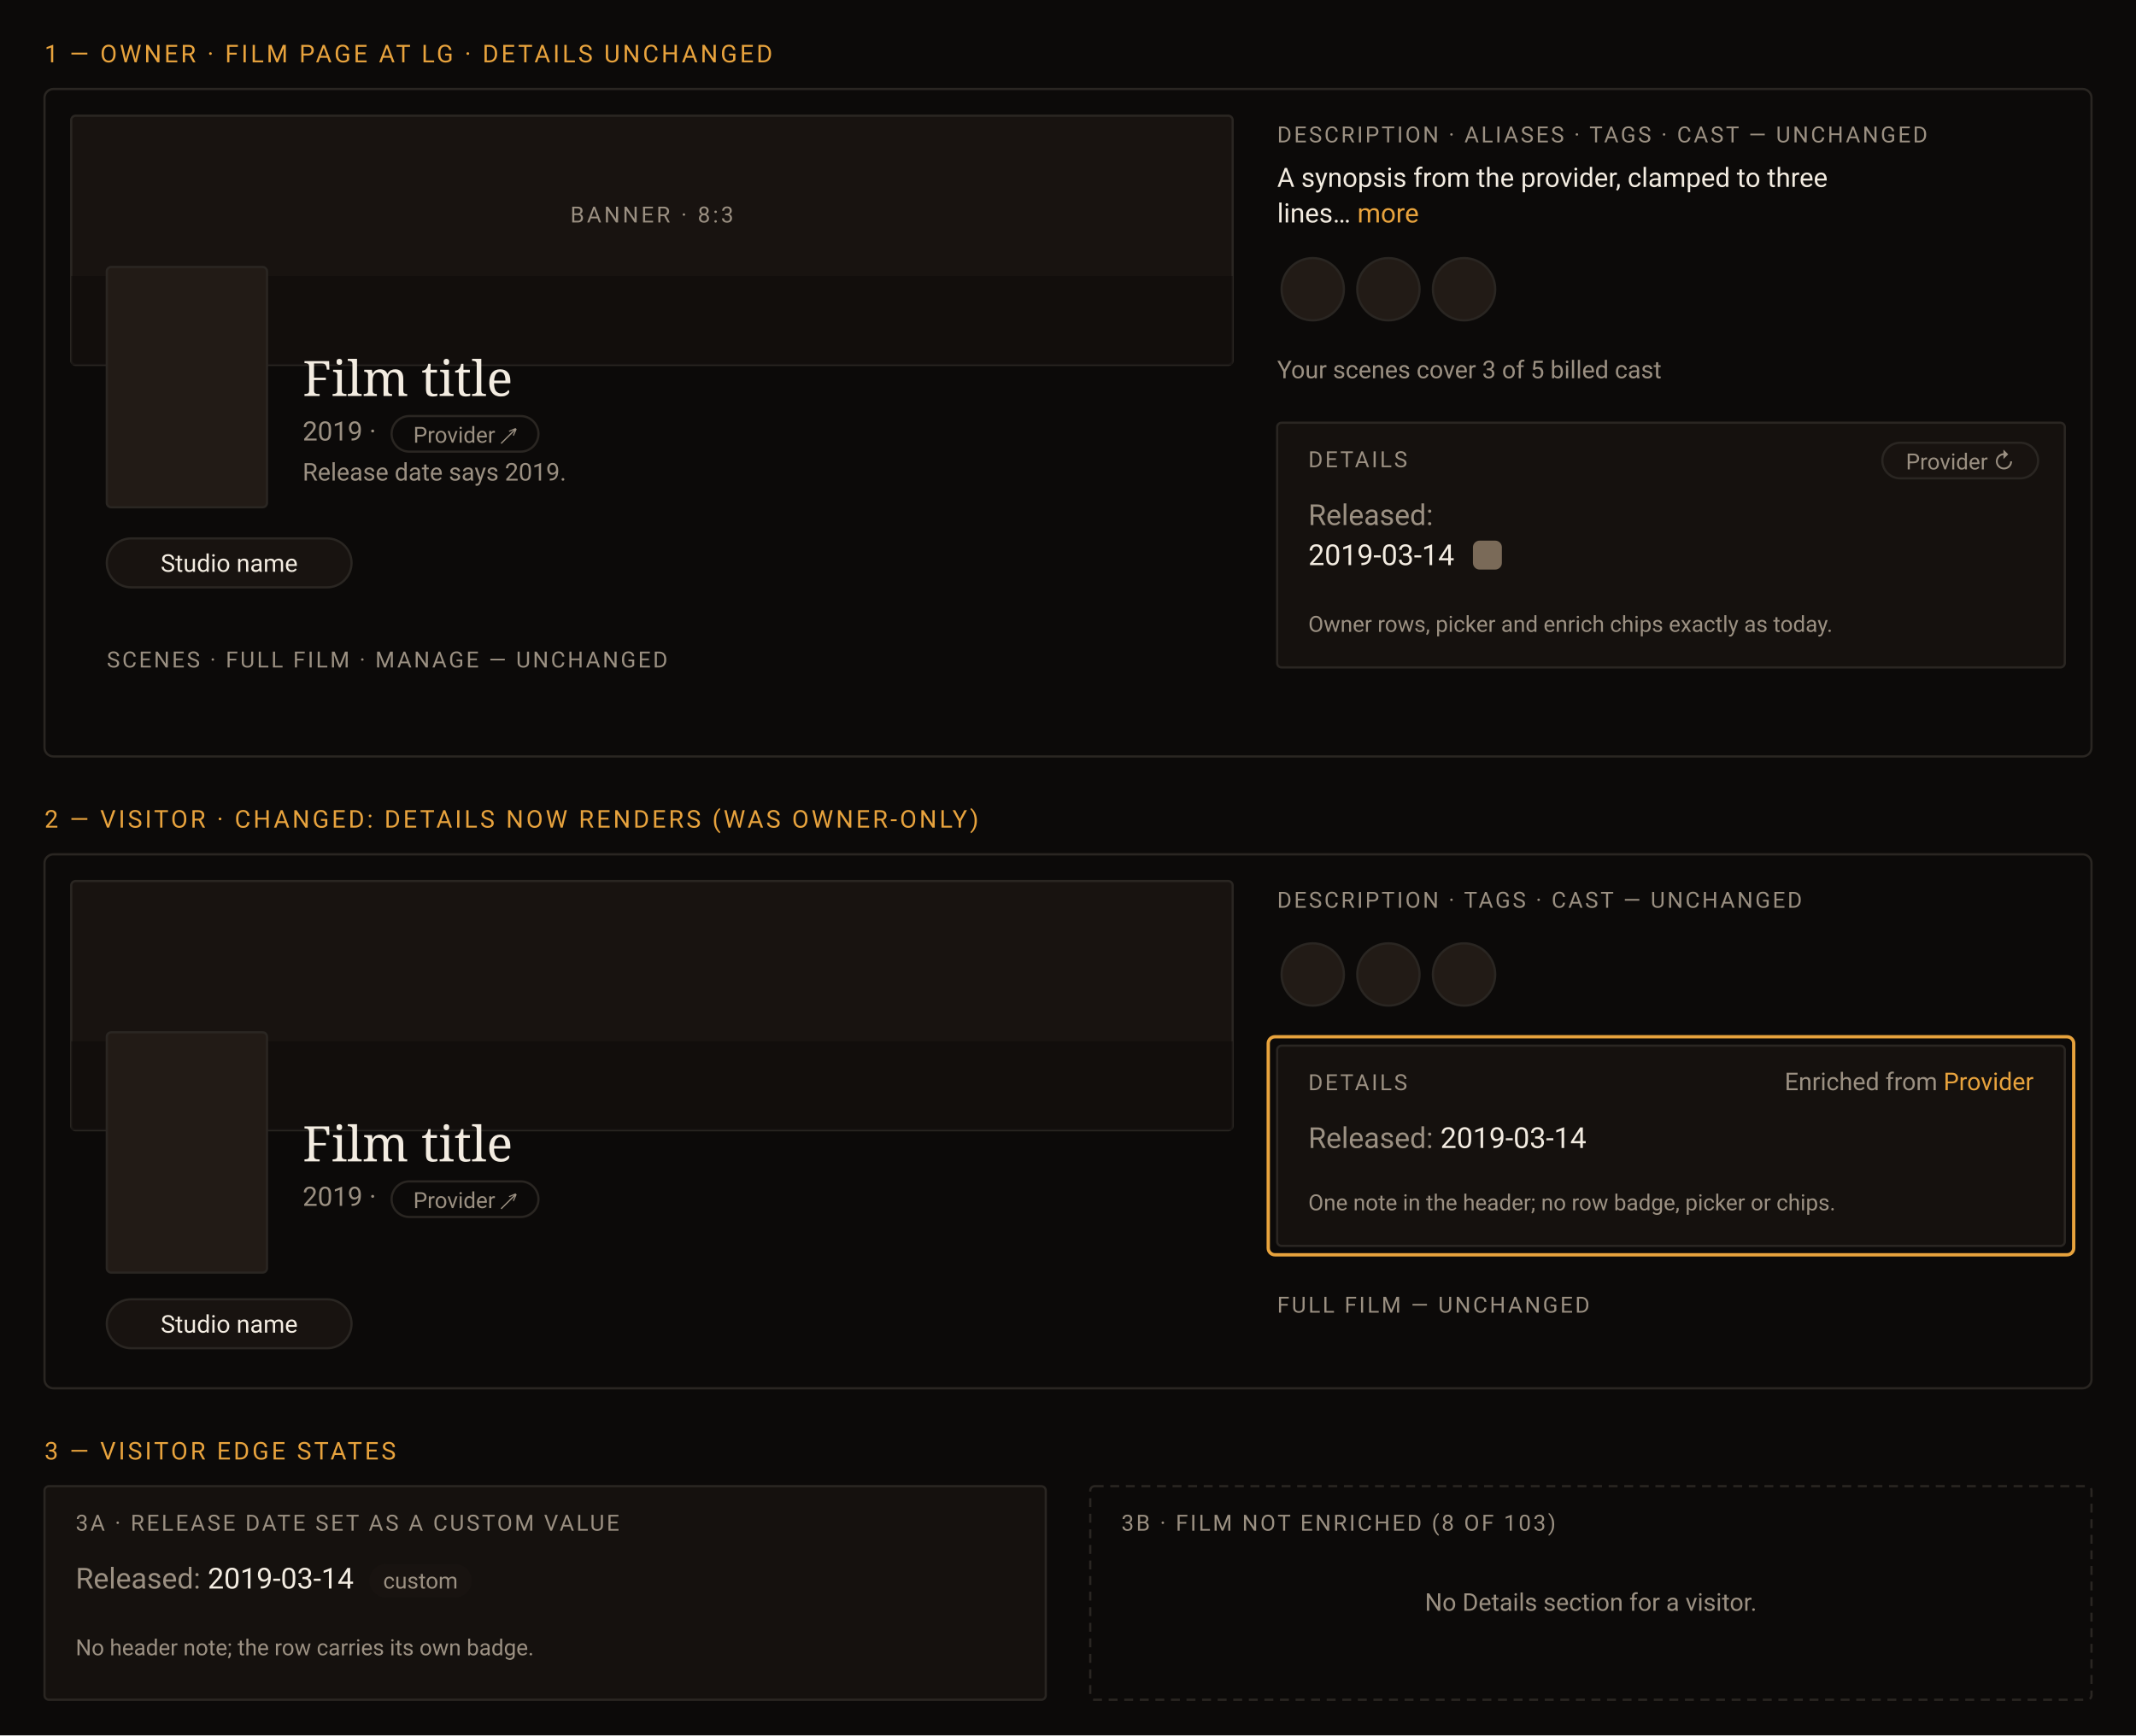
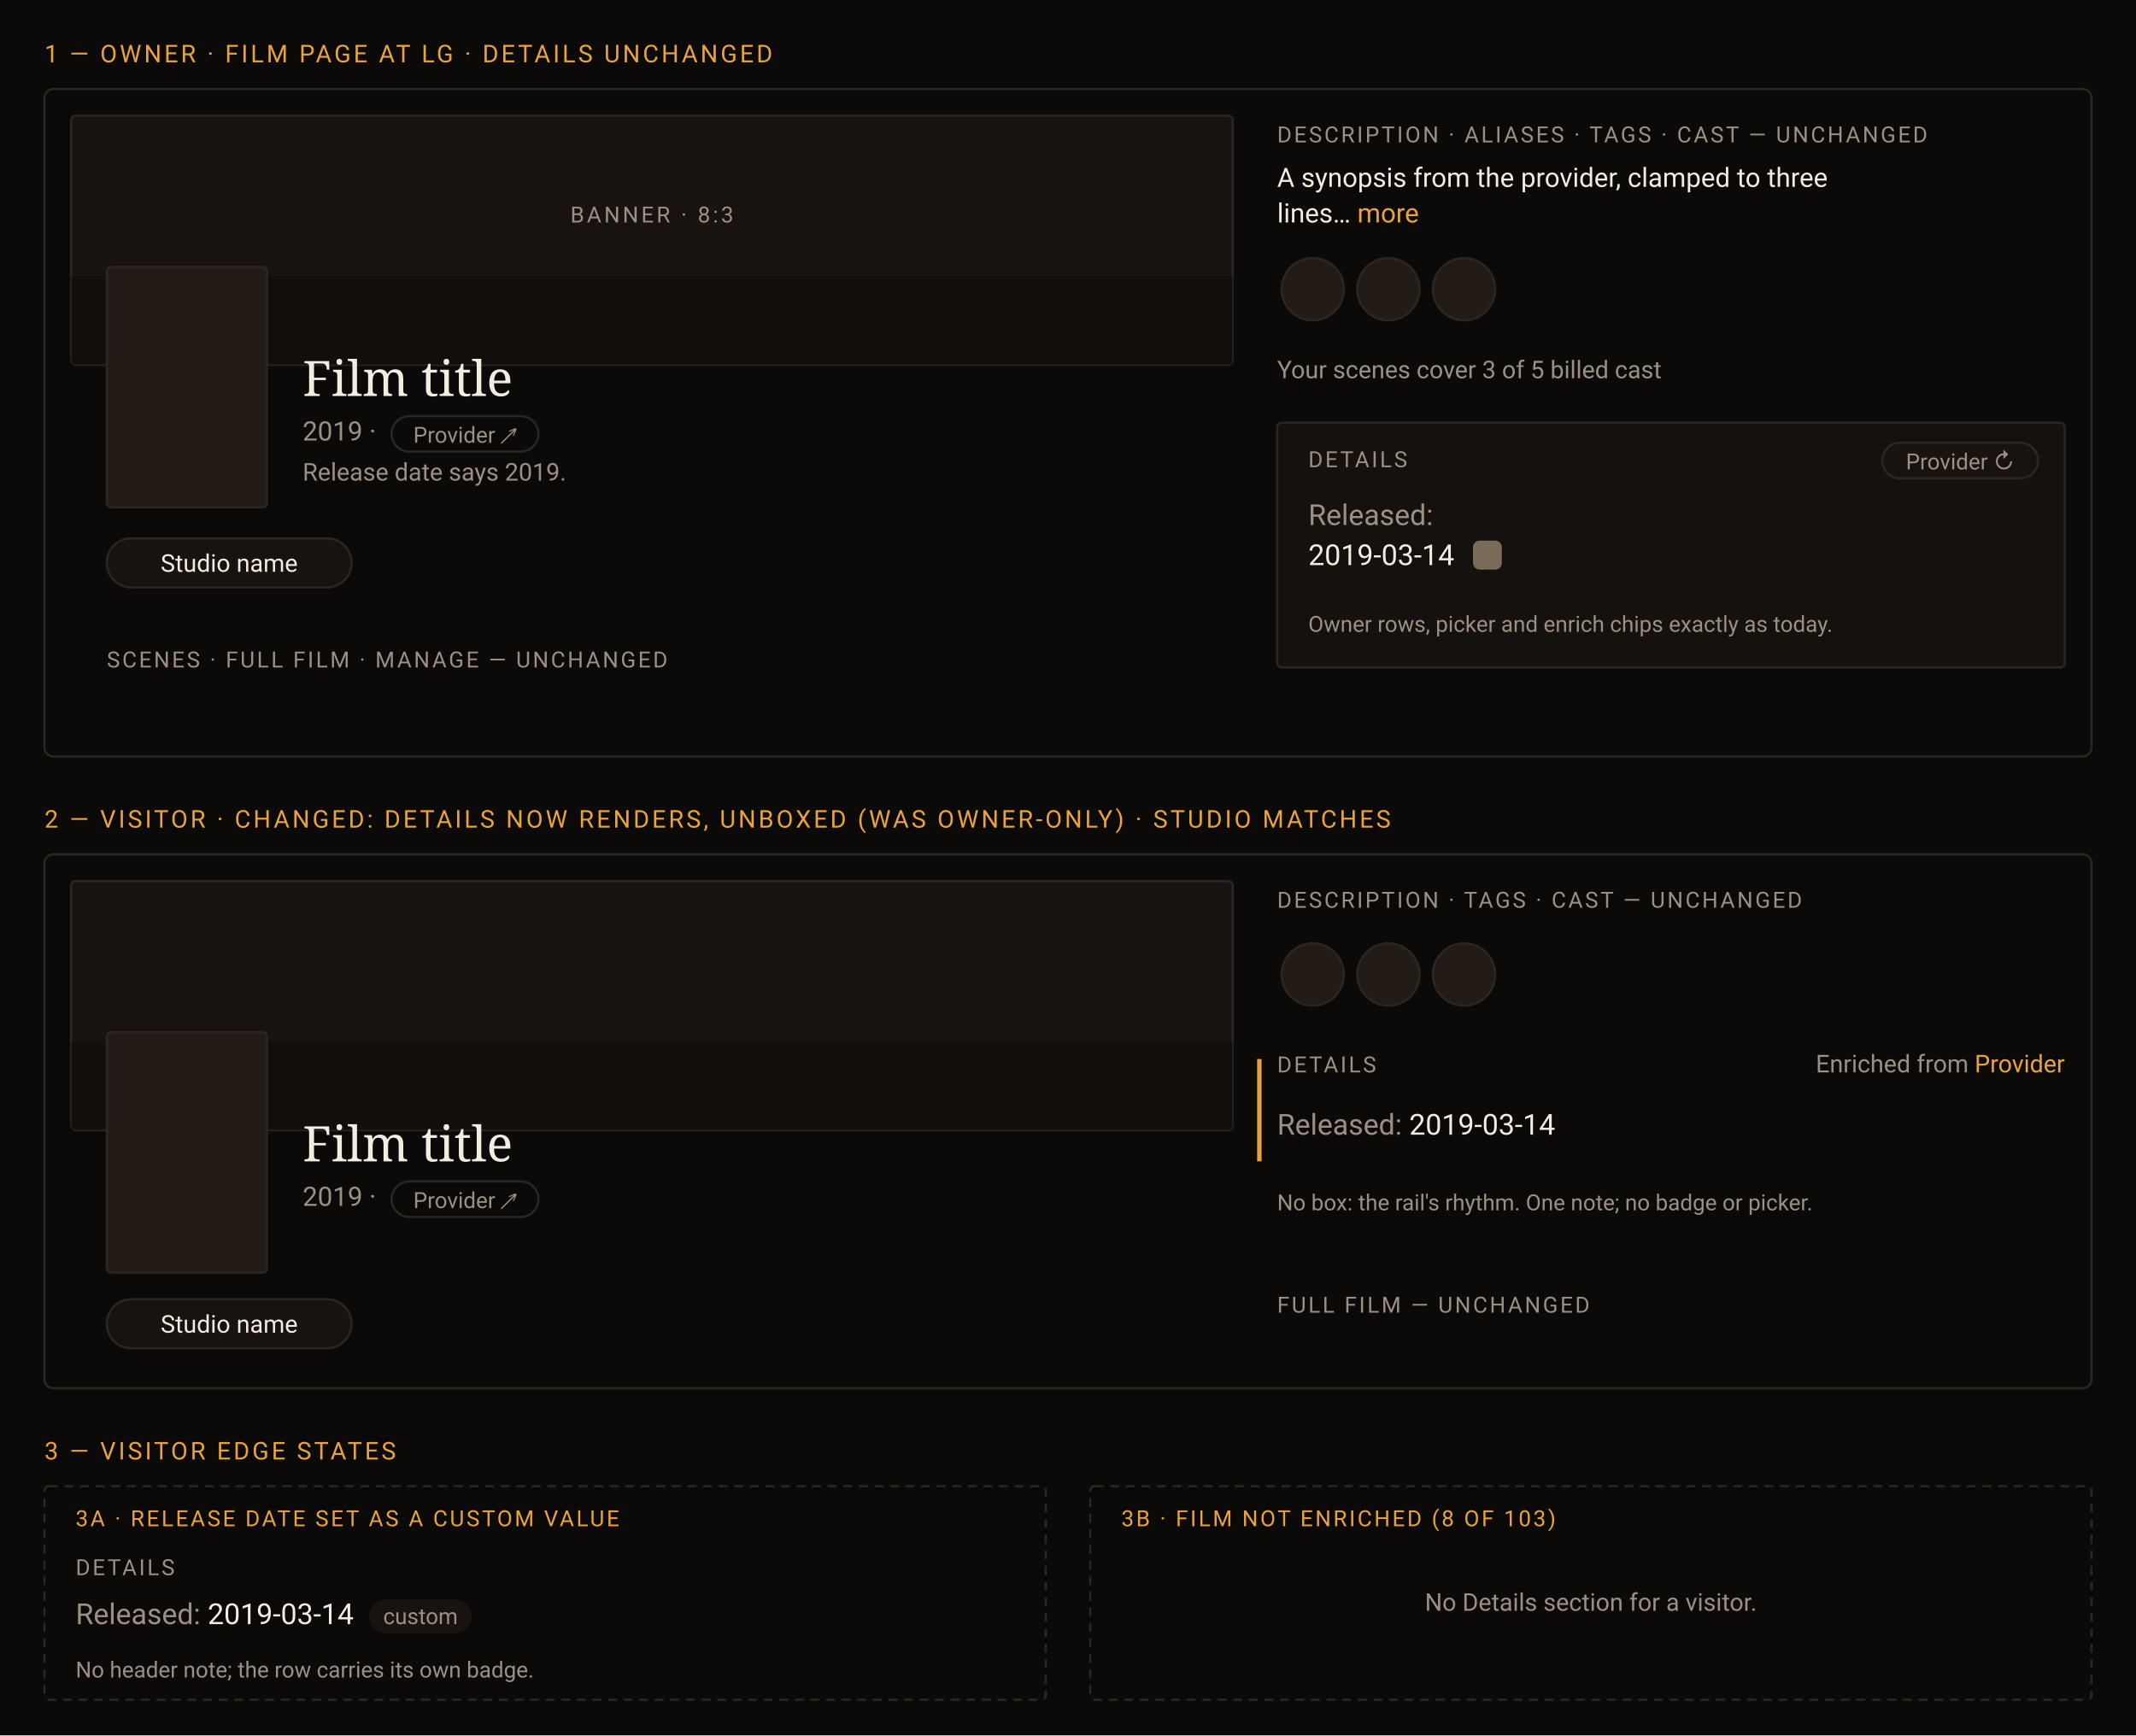
<svg xmlns="http://www.w3.org/2000/svg" width="960" height="780" viewBox="0 0 960 780" font-family="ui-sans-serif, -apple-system, 'Segoe UI', Roboto, Helvetica, Arial, sans-serif">
  <rect width="960" height="780" fill="#0c0a09" />
  <text x="20" y="28" fill="#e8a33d" font-size="11" letter-spacing="1.2">1 — OWNER · FILM PAGE AT LG · DETAILS UNCHANGED</text>
  <rect x="20" y="40" width="920" height="300" rx="4" fill="#0c0a09" stroke="#2a2622" />
  <rect x="32" y="52" width="522" height="112" rx="2" fill="#181310" stroke="#2a2622" />
  <text x="293" y="100" fill="#9b9082" font-size="10" text-anchor="middle" letter-spacing="1.2">BANNER · 8:3</text>
  <rect x="32" y="124" width="522" height="40" fill="#0c0a09" opacity="0.55" />
  <rect x="48" y="120" width="72" height="108" rx="2" fill="#221b16" stroke="#2a2622" />
  <text x="136" y="178" fill="#f3ece1" font-size="22" font-family="Georgia, 'Fraunces', serif">Film title</text>
  <text x="136" y="198" fill="#9b9082" font-size="12">2019 ·</text>
  <rect x="176" y="187" width="66" height="16" rx="8" fill="none" stroke="#2a2622" />
  <text x="209" y="199" fill="#9b9082" font-size="10" text-anchor="middle">Provider ↗</text>
  <text x="136" y="216" fill="#9b9082" font-size="11">Release date says 2019.</text>
  <rect x="48" y="242" width="110" height="22" rx="11" fill="#181310" stroke="#2a2622" />
  <text x="103" y="257" fill="#f3ece1" font-size="11" text-anchor="middle">Studio name</text>
  <text x="48" y="300" fill="#9b9082" font-size="10" letter-spacing="1">SCENES · FULL FILM · MANAGE — UNCHANGED</text>
  <text x="574" y="64" fill="#9b9082" font-size="10" letter-spacing="1">DESCRIPTION · ALIASES · TAGS · CAST — UNCHANGED</text>
  <text x="574" y="84" fill="#f3ece1" font-size="12">A synopsis from the provider, clamped to three</text>
  <text x="574" y="100" fill="#f3ece1" font-size="12">lines… <tspan fill="#e8a33d">more</tspan>
  </text>
  <circle cx="590" cy="130" r="14" fill="#221b16" stroke="#2a2622" />
  <circle cx="624" cy="130" r="14" fill="#221b16" stroke="#2a2622" />
  <circle cx="658" cy="130" r="14" fill="#221b16" stroke="#2a2622" />
  <text x="574" y="170" fill="#9b9082" font-size="11">Your scenes cover 3 of 5 billed cast</text>
  <rect x="574" y="190" width="354" height="110" rx="2" fill="#15110e" stroke="#2a2622" />
  <text x="588" y="210" fill="#9b9082" font-size="10" letter-spacing="1">DETAILS</text>
  <rect x="846" y="199" width="70" height="16" rx="8" fill="#181310" stroke="#2a2622" />
  <text x="881" y="211" fill="#9b9082" font-size="10" text-anchor="middle">Provider ↻</text>
  <text x="588" y="236" fill="#9b9082" font-size="13">Released:</text>
  <text x="588" y="254" fill="#f3ece1" font-size="13">2019-03-14</text>
  <rect x="662" y="243" width="13" height="13" rx="3" fill="#7a6a58" />
  <text x="588" y="284" fill="#9b9082" font-size="10">Owner rows, picker and enrich chips exactly as today.</text>
-   <text x="20" y="372" fill="#e8a33d" font-size="11" letter-spacing="1.2">2 — VISITOR · CHANGED: DETAILS NOW RENDERS (WAS OWNER-ONLY)</text>
+   <text x="20" y="372" fill="#e8a33d" font-size="11" letter-spacing="1.2">2 — VISITOR · CHANGED: DETAILS NOW RENDERS, UNBOXED (WAS OWNER-ONLY) · STUDIO MATCHES</text>
  <rect x="20" y="384" width="920" height="240" rx="4" fill="#0c0a09" stroke="#2a2622" />
  <rect x="32" y="396" width="522" height="112" rx="2" fill="#181310" stroke="#2a2622" />
  <rect x="32" y="468" width="522" height="40" fill="#0c0a09" opacity="0.55" />
  <rect x="48" y="464" width="72" height="108" rx="2" fill="#221b16" stroke="#2a2622" />
  <text x="136" y="522" fill="#f3ece1" font-size="22" font-family="Georgia, 'Fraunces', serif">Film title</text>
  <text x="136" y="542" fill="#9b9082" font-size="12">2019 ·</text>
  <rect x="176" y="531" width="66" height="16" rx="8" fill="none" stroke="#2a2622" />
  <text x="209" y="543" fill="#9b9082" font-size="10" text-anchor="middle">Provider ↗</text>
  <rect x="48" y="584" width="110" height="22" rx="11" fill="#181310" stroke="#2a2622" />
  <text x="103" y="599" fill="#f3ece1" font-size="11" text-anchor="middle">Studio name</text>
  <text x="574" y="408" fill="#9b9082" font-size="10" letter-spacing="1">DESCRIPTION · TAGS · CAST — UNCHANGED</text>
  <circle cx="590" cy="438" r="14" fill="#221b16" stroke="#2a2622" />
  <circle cx="624" cy="438" r="14" fill="#221b16" stroke="#2a2622" />
  <circle cx="658" cy="438" r="14" fill="#221b16" stroke="#2a2622" />
-   <rect x="570" y="466" width="362" height="98" rx="3" fill="none" stroke="#e8a33d" stroke-width="1.5" />
-   <rect x="574" y="470" width="354" height="90" rx="2" fill="#15110e" stroke="#2a2622" />
-   <text x="588" y="490" fill="#9b9082" font-size="10" letter-spacing="1">DETAILS</text>
-   <text x="914" y="490" fill="#9b9082" font-size="11" text-anchor="end">Enriched from <tspan fill="#e8a33d">Provider</tspan>
+   <line x1="566" y1="476" x2="566" y2="522" stroke="#e8a33d" stroke-width="2" />
+   <text x="574" y="482" fill="#9b9082" font-size="10" letter-spacing="1">DETAILS</text>
+   <text x="928" y="482" fill="#9b9082" font-size="11" text-anchor="end">Enriched from <tspan fill="#e8a33d">Provider</tspan>
  </text>
-   <text x="588" y="516" fill="#9b9082" font-size="13">Released: <tspan fill="#f3ece1">2019-03-14</tspan>
+   <text x="574" y="510" fill="#9b9082" font-size="13">Released: <tspan fill="#f3ece1">2019-03-14</tspan>
  </text>
-   <text x="588" y="544" fill="#9b9082" font-size="10">One note in the header; no row badge, picker or chips.</text>
+   <text x="574" y="544" fill="#9b9082" font-size="10">No box: the rail's rhythm. One note; no badge or picker.</text>
  <text x="574" y="590" fill="#9b9082" font-size="10" letter-spacing="1">FULL FILM — UNCHANGED</text>
  <text x="20" y="656" fill="#e8a33d" font-size="11" letter-spacing="1.2">3 — VISITOR EDGE STATES</text>
-   <rect x="20" y="668" width="450" height="96" rx="2" fill="#15110e" stroke="#2a2622" />
-   <text x="34" y="688" fill="#9b9082" font-size="10" letter-spacing="1">3A · RELEASE DATE SET AS A CUSTOM VALUE</text>
-   <text x="34" y="714" fill="#9b9082" font-size="13">Released: <tspan fill="#f3ece1">2019-03-14</tspan>
+   <rect x="20" y="668" width="450" height="96" rx="2" fill="none" stroke="#2a2622" stroke-dasharray="4 3" />
+   <text x="34" y="686" fill="#e8a33d" font-size="10" letter-spacing="1">3A · RELEASE DATE SET AS A CUSTOM VALUE</text>
+   <text x="34" y="708" fill="#9b9082" font-size="10" letter-spacing="1">DETAILS</text>
+   <text x="34" y="730" fill="#9b9082" font-size="13">Released: <tspan fill="#f3ece1">2019-03-14</tspan>
  </text>
-   <rect x="166" y="703" width="46" height="15" rx="7.5" fill="#181310" />
-   <text x="189" y="714" fill="#9b9082" font-size="10" text-anchor="middle">custom</text>
-   <text x="34" y="744" fill="#9b9082" font-size="10">No header note; the row carries its own badge.</text>
+   <rect x="166" y="719" width="46" height="15" rx="7.5" fill="#181310" />
+   <text x="189" y="730" fill="#9b9082" font-size="10" text-anchor="middle">custom</text>
+   <text x="34" y="754" fill="#9b9082" font-size="10">No header note; the row carries its own badge.</text>
  <rect x="490" y="668" width="450" height="96" rx="2" fill="none" stroke="#2a2622" stroke-dasharray="4 3" />
-   <text x="504" y="688" fill="#9b9082" font-size="10" letter-spacing="1">3B · FILM NOT ENRICHED (8 OF 103)</text>
+   <text x="504" y="686" fill="#e8a33d" font-size="10" letter-spacing="1">3B · FILM NOT ENRICHED (8 OF 103)</text>
  <text x="715" y="724" fill="#9b9082" font-size="11" text-anchor="middle">No Details section for a visitor.</text>
</svg>
